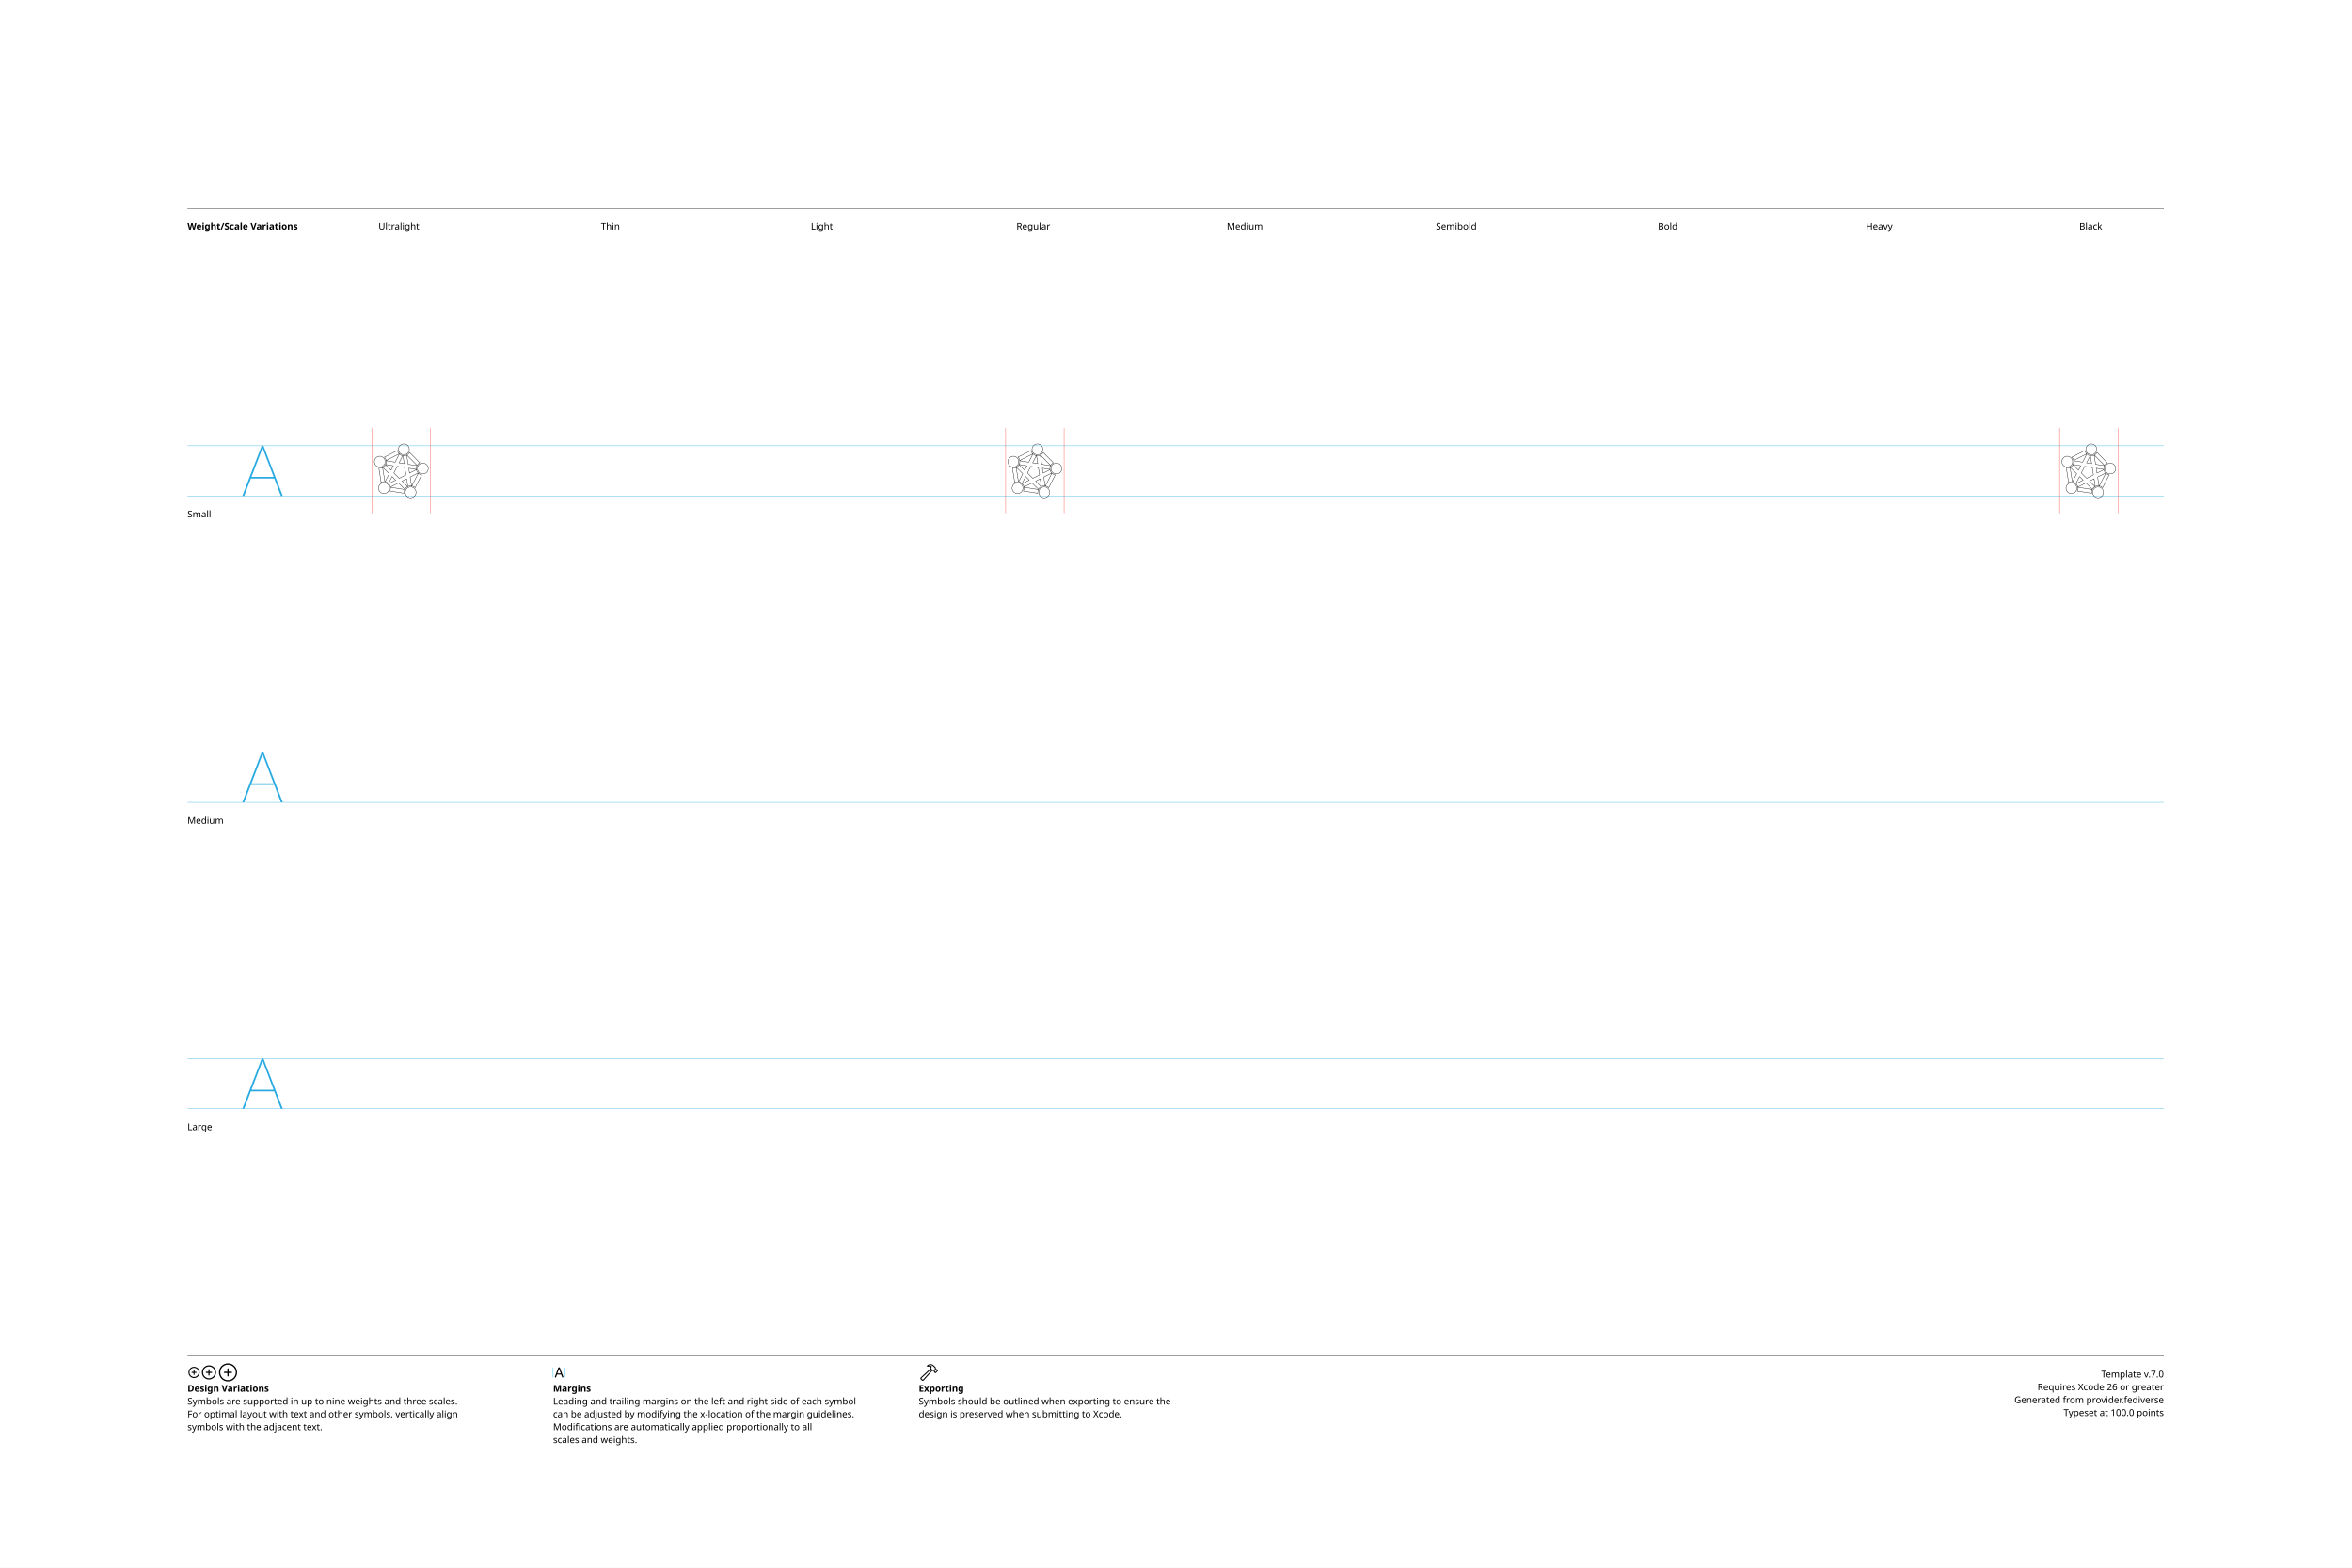
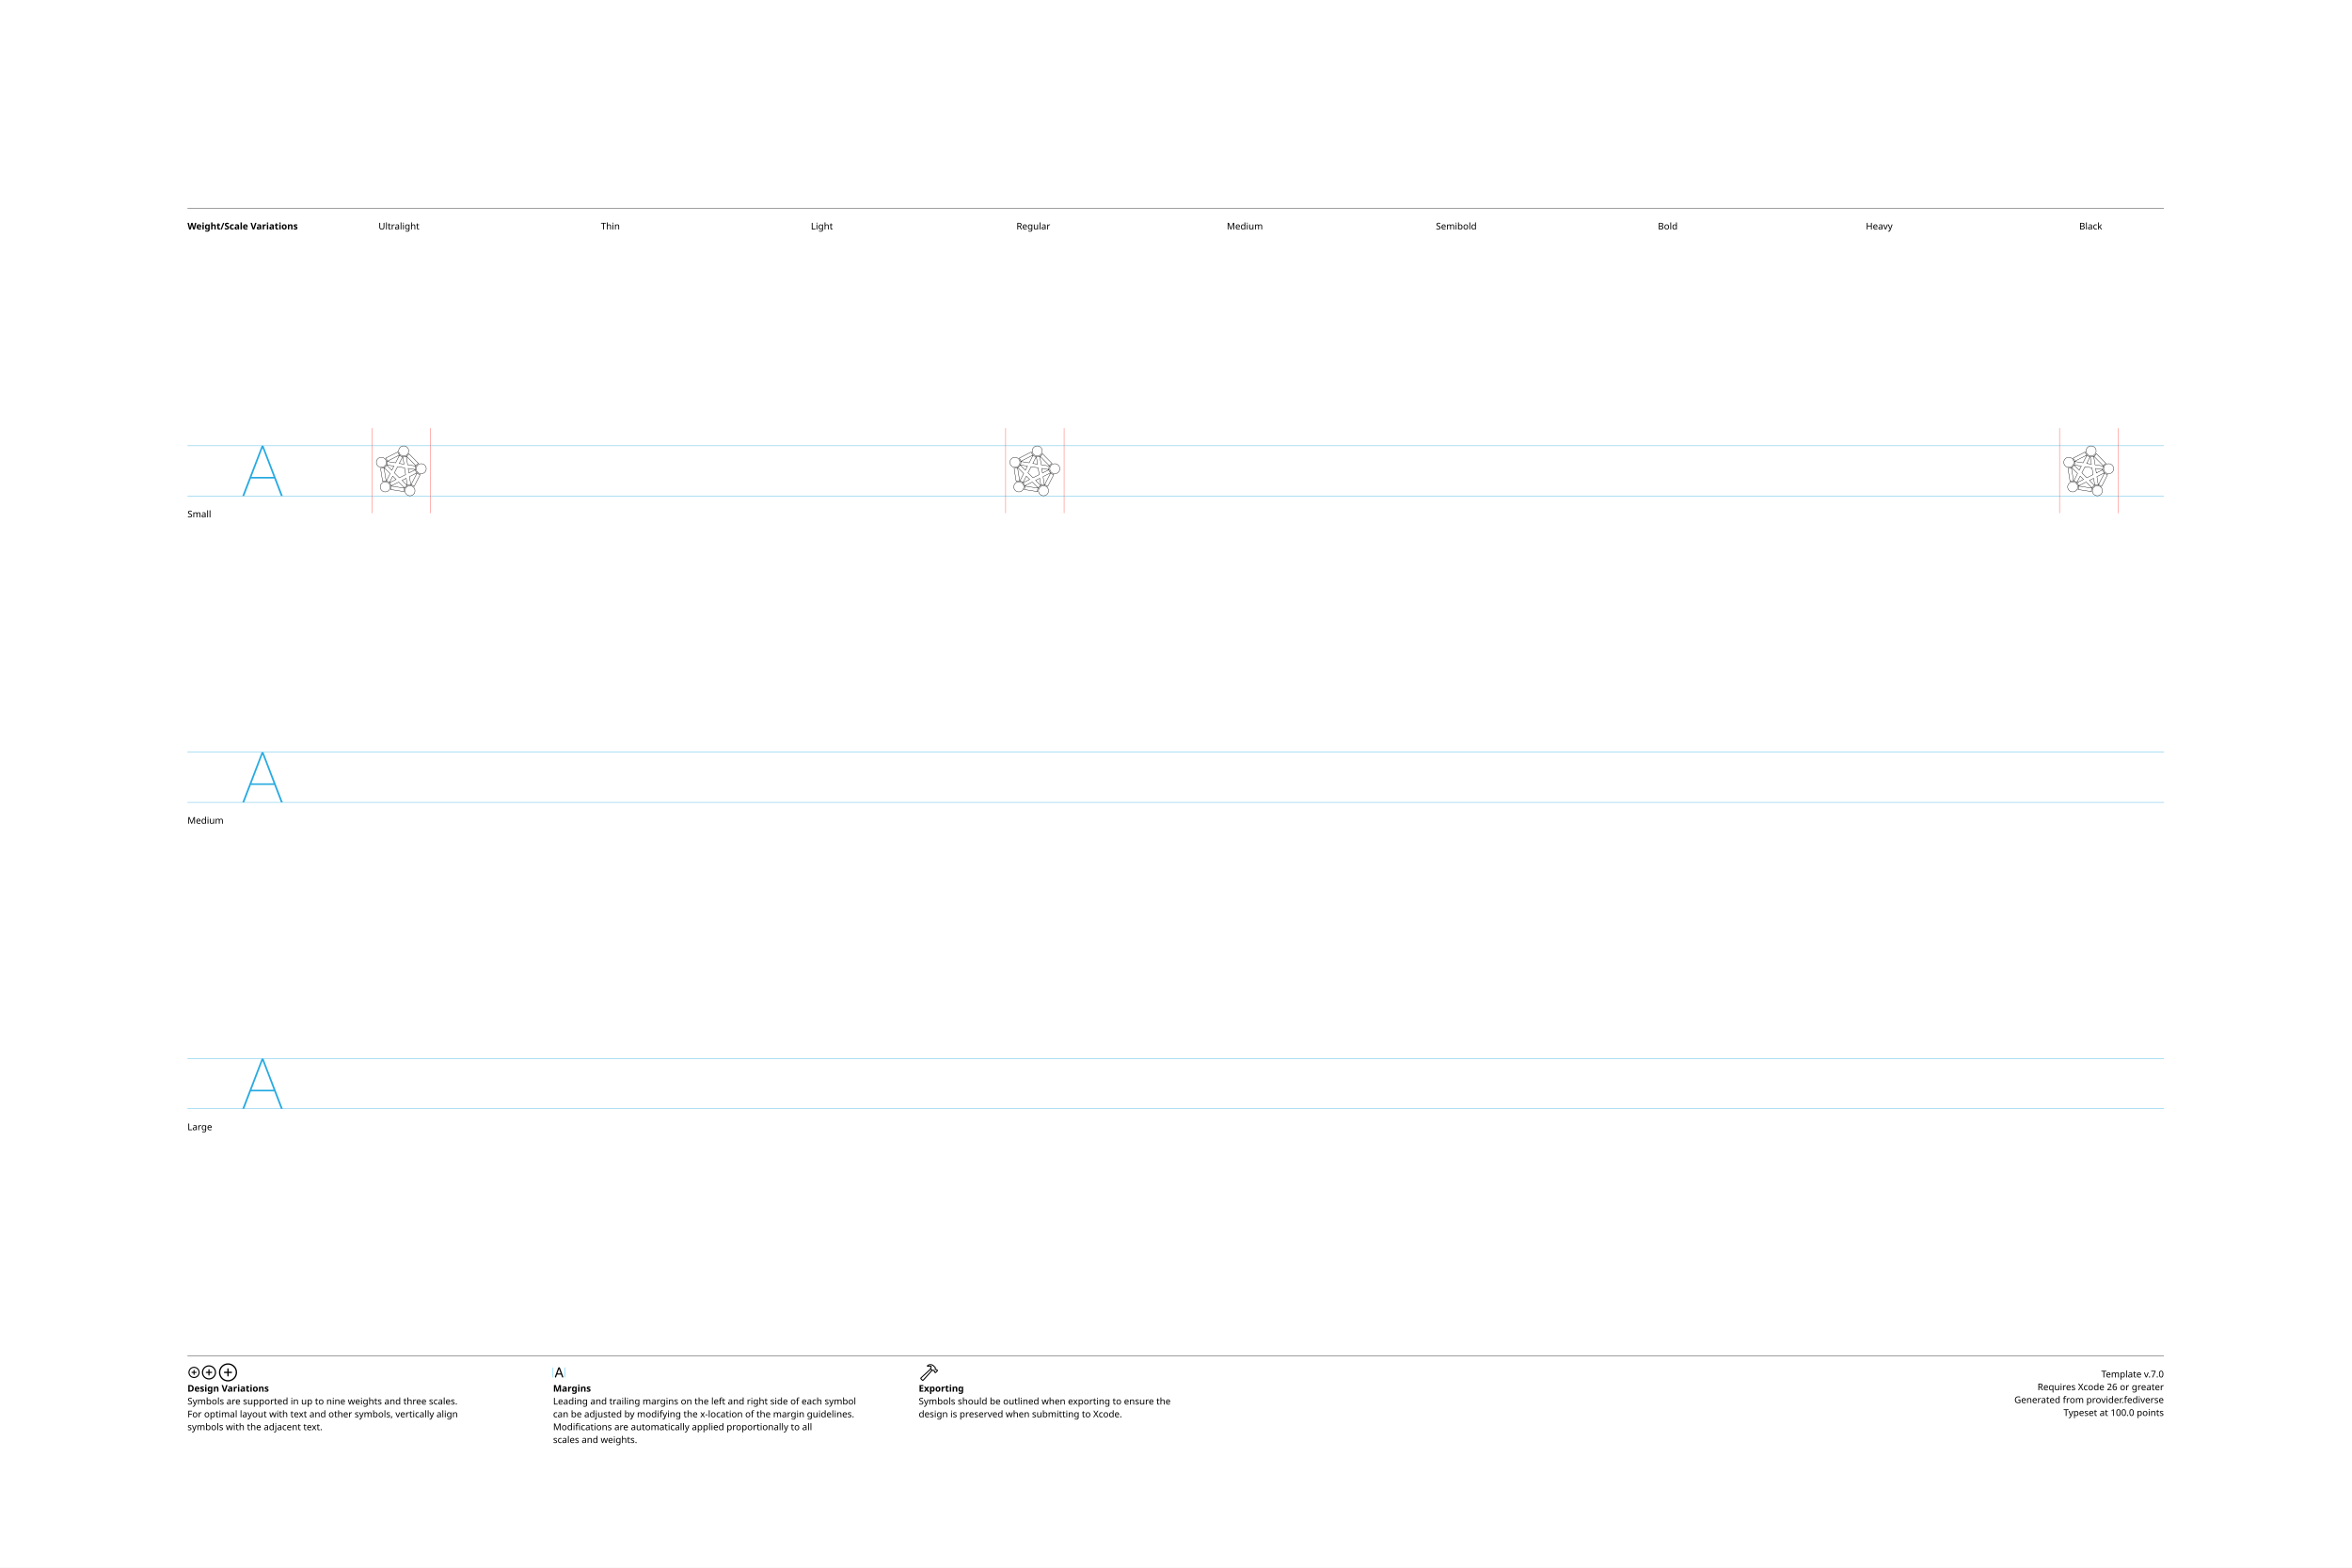
<svg xmlns="http://www.w3.org/2000/svg" version="1.1" viewBox="0 0 3300 2200">
  <style>.defaults {-sfsymbols-variable-value-mode:color;-sfsymbols-draw-reverses-motion-groups:false}

.monochrome-0 {-sfsymbols-motion-group:0}

.multicolor-0:tintColor {-sfsymbols-motion-group:0}

.hierarchical-0:primary {-sfsymbols-motion-group:0}

.SFSymbolsPreviewWireframe {fill:none;opacity:1.0;stroke:black;stroke-width:0.5}
</style>
  <g id="Notes">
    <rect height="2200" id="artboard" style="fill:white;opacity:1" width="3300" x="0" y="0" />
    <line style="fill:none;stroke:black;opacity:1;stroke-width:0.5;" x1="263" x2="3036" y1="292" y2="292" />
    <text style="stroke:none;fill:black;font-family:sans-serif;font-size:13;font-weight:bold;" transform="matrix(1 0 0 1 263 322)">Weight/Scale Variations</text>
    <text style="stroke:none;fill:black;font-family:sans-serif;font-size:13;text-anchor:middle;" transform="matrix(1 0 0 1 559.711 322)">Ultralight</text>
    <text style="stroke:none;fill:black;font-family:sans-serif;font-size:13;text-anchor:middle;" transform="matrix(1 0 0 1 856.422 322)">Thin</text>
    <text style="stroke:none;fill:black;font-family:sans-serif;font-size:13;text-anchor:middle;" transform="matrix(1 0 0 1 1153.13 322)">Light</text>
    <text style="stroke:none;fill:black;font-family:sans-serif;font-size:13;text-anchor:middle;" transform="matrix(1 0 0 1 1449.84 322)">Regular</text>
    <text style="stroke:none;fill:black;font-family:sans-serif;font-size:13;text-anchor:middle;" transform="matrix(1 0 0 1 1746.56 322)">Medium</text>
    <text style="stroke:none;fill:black;font-family:sans-serif;font-size:13;text-anchor:middle;" transform="matrix(1 0 0 1 2043.27 322)">Semibold</text>
    <text style="stroke:none;fill:black;font-family:sans-serif;font-size:13;text-anchor:middle;" transform="matrix(1 0 0 1 2339.98 322)">Bold</text>
    <text style="stroke:none;fill:black;font-family:sans-serif;font-size:13;text-anchor:middle;" transform="matrix(1 0 0 1 2636.69 322)">Heavy</text>
    <text style="stroke:none;fill:black;font-family:sans-serif;font-size:13;text-anchor:middle;" transform="matrix(1 0 0 1 2933.4 322)">Black</text>
    <line style="fill:none;stroke:black;opacity:1;stroke-width:0.5;" x1="263" x2="3036" y1="1903" y2="1903" />
    <g transform="matrix(0.2 0 0 0.2 263 1933)">
      <path d="m46.24 4.15c21.777 0 39.453-17.627 39.453-39.404s-17.676-39.404-39.453-39.404c-21.729 0-39.404 17.627-39.404 39.404s17.676 39.404 39.404 39.404Zm0-7.422c-17.676 0-31.934-14.307-31.934-31.982s14.258-31.982 31.934-31.982 31.982 14.307 31.982 31.982-14.307 31.982-31.982 31.982Zm3.613-17.773v-28.467c0-2.246-1.465-3.76-3.711-3.76-2.148 0-3.613 1.514-3.613 3.76v28.467c0 2.197 1.465 3.711 3.613 3.711 2.246 0 3.711-1.514 3.711-3.711Zm-17.822-10.596h28.418c2.197 0 3.711-1.465 3.711-3.613 0-2.197-1.514-3.711-3.711-3.711h-28.418c-2.246 0-3.76 1.514-3.76 3.711 0 2.148 1.514 3.613 3.76 3.613Z" />
    </g>
    <g transform="matrix(0.2 0 0 0.2 281.506 1933)">
      <path d="m58.545 14.551c27.49 0 49.805-22.314 49.805-49.805s-22.314-49.805-49.805-49.805-49.805 22.314-49.805 49.805 22.314 49.805 49.805 49.805Zm0-8.301c-22.949 0-41.504-18.555-41.504-41.504s18.555-41.504 41.504-41.504 41.504 18.555 41.504 41.504-18.555 41.504-41.504 41.504Zm4.053-23.096v-36.914c0-2.49-1.709-4.199-4.15-4.199-2.393 0-4.053 1.709-4.053 4.199v36.914c0 2.441 1.66 4.15 4.053 4.15 2.441 0 4.15-1.66 4.15-4.15Zm-22.559-14.404h36.963c2.441 0 4.15-1.611 4.15-4.004 0-2.441-1.709-4.15-4.15-4.15h-36.963c-2.49 0-4.15 1.709-4.15 4.15 0 2.393 1.66 4.004 4.15 4.004Z" />
    </g>
    <g transform="matrix(0.2 0 0 0.2 304.924 1933)">
      <path d="m74.853 28.32c35.107 0 63.623-28.467 63.623-63.574s-28.516-63.623-63.623-63.623-63.574 28.516-63.574 63.623 28.467 63.574 63.574 63.574Zm0-9.082c-30.127 0-54.492-24.365-54.492-54.492s24.365-54.492 54.492-54.492 54.492 24.365 54.492 54.492-24.365 54.492-54.492 54.492Zm4.443-30.322v-48.486c0-2.734-1.855-4.639-4.541-4.639-2.588 0-4.443 1.904-4.443 4.639v48.486c0 2.686 1.855 4.59 4.443 4.59 2.686 0 4.541-1.855 4.541-4.59Zm-28.711-19.775h48.486c2.686 0 4.59-1.807 4.59-4.395 0-2.734-1.855-4.59-4.59-4.59h-48.486c-2.734 0-4.59 1.855-4.59 4.59 0 2.588 1.855 4.395 4.59 4.395Z" />
    </g>
    <text style="stroke:none;fill:black;font-family:sans-serif;font-size:13;font-weight:bold;" transform="matrix(1 0 0 1 263 1953)">Design Variations</text>
    <text style="stroke:none;fill:black;font-family:sans-serif;font-size:13;" transform="matrix(1 0 0 1 263 1971)">Symbols are supported in up to nine weights and three scales.</text>
    <text style="stroke:none;fill:black;font-family:sans-serif;font-size:13;" transform="matrix(1 0 0 1 263 1989)">For optimal layout with text and other symbols, vertically align</text>
    <text style="stroke:none;fill:black;font-family:sans-serif;font-size:13;" transform="matrix(1 0 0 1 263 2007)">symbols with the adjacent text.</text>
    <line style="fill:none;stroke:#00AEEF;stroke-width:0.5;opacity:1.0;" x1="776" x2="776" y1="1919" y2="1933" />
    <g transform="matrix(0.2 0 0 0.2 776 1933)">
      <path d="m16.553 0.781c2.588 0 3.857-0.977 4.785-3.711l20.557-57.52h0.244l20.605 57.52c0.928 2.734 2.197 3.711 4.736 3.711 2.588 0 4.248-1.562 4.248-4.004 0-0.83-0.146-1.611-0.537-2.637l-22.9-60.986c-1.123-2.979-3.125-4.492-6.25-4.492-3.027 0-5.078 1.465-6.152 4.443l-22.9 61.084c-0.391 1.025-0.537 1.807-0.537 2.637 0 2.441 1.562 3.955 4.102 3.955Zm10.205-20.947h30.664c2.002 0 3.662-1.66 3.662-3.662 0-2.051-1.66-3.662-3.662-3.662h-30.664c-2.002 0-3.662 1.611-3.662 3.662 0 2.002 1.66 3.662 3.662 3.662Z" />
    </g>
    <line style="fill:none;stroke:#00AEEF;stroke-width:0.5;opacity:1.0;" x1="792.836" x2="792.836" y1="1919" y2="1933" />
    <text style="stroke:none;fill:black;font-family:sans-serif;font-size:13;font-weight:bold;" transform="matrix(1 0 0 1 776 1953)">Margins</text>
    <text style="stroke:none;fill:black;font-family:sans-serif;font-size:13;" transform="matrix(1 0 0 1 776 1971)">Leading and trailing margins on the left and right side of each symbol</text>
    <text style="stroke:none;fill:black;font-family:sans-serif;font-size:13;" transform="matrix(1 0 0 1 776 1989)">can be adjusted by modifying the x-location of the margin guidelines.</text>
    <text style="stroke:none;fill:black;font-family:sans-serif;font-size:13;" transform="matrix(1 0 0 1 776 2007)">Modifications are automatically applied proportionally to all</text>
    <text style="stroke:none;fill:black;font-family:sans-serif;font-size:13;" transform="matrix(1 0 0 1 776 2025)">scales and weights.</text>
    <g transform="matrix(0.2 0 0 0.2 1289 1933)">
      <path d="m14.209 13.135 7.861 7.861c4.297 4.395 9.326 4.102 13.867-1.025l60.693-68.213-4.883-4.883-60.254 67.676c-1.807 1.953-3.467 2.441-5.811 0.098l-5.176-5.127c-2.295-2.295-1.807-3.955 0.195-5.811l67.481-62.158-4.883-4.834-68.066 62.598c-4.98 4.59-5.322 9.473-1.025 13.818Zm44.873-97.461c-2.051 2.002-2.246 4.883-1.074 6.787 1.123 1.807 3.467 3.027 6.592 2.246 5.859-1.66 12.598-2.393 18.896 0.928l-2.686 7.129c-1.611 4.004-0.732 6.885 1.709 9.424l10.254 10.303c2.344 2.393 4.541 2.441 7.08 1.953l4.443-0.732 2.588 2.539-0.195 2.246c-0.098 2.295 0.537 4.297 2.783 6.494l3.369 3.32c2.295 2.295 5.518 2.49 7.812 0.195l12.988-13.037c2.295-2.344 2.148-5.371-0.195-7.666l-3.418-3.418c-2.197-2.197-4.053-3.027-6.348-2.881l-2.344 0.244-2.441-2.441 1.025-4.688c0.635-2.734-0.244-4.98-2.881-7.617l-11.279-11.182c-12.94-12.842-35.596-11.035-46.68-0.146Zm7.08 2.051c8.789-6.396 25.977-5.664 33.691 1.953l12.305 12.207c1.025 1.025 1.221 1.807 0.928 3.32l-1.465 6.641 6.738 6.689 4.395-0.244c1.123-0.049 1.514 0.049 2.344 0.879l2.539 2.49-10.84 10.84-2.49-2.49c-0.83-0.879-0.977-1.221-0.928-2.393l0.293-4.346-6.689-6.738-6.836 1.172c-1.416 0.293-2.051 0.195-3.174-0.879l-8.936-8.887c-1.074-1.025-1.172-1.709-0.488-3.369l4.59-11.475c-6.104-6.348-17.041-7.52-25.586-4.59-0.684 0.244-0.928-0.391-0.391-0.781Z" />
    </g>
    <text style="stroke:none;fill:black;font-family:sans-serif;font-size:13;font-weight:bold;" transform="matrix(1 0 0 1 1289 1953)">Exporting</text>
    <text style="stroke:none;fill:black;font-family:sans-serif;font-size:13;" transform="matrix(1 0 0 1 1289 1971)">Symbols should be outlined when exporting to ensure the</text>
    <text style="stroke:none;fill:black;font-family:sans-serif;font-size:13;" transform="matrix(1 0 0 1 1289 1989)">design is preserved when submitting to Xcode.</text>
    <text id="template-version" style="stroke:none;fill:black;font-family:sans-serif;font-size:13;text-anchor:end;" transform="matrix(1 0 0 1 3036 1933)">Template v.7.0</text>
    <text style="stroke:none;fill:black;font-family:sans-serif;font-size:13;text-anchor:end;" transform="matrix(1 0 0 1 3036 1951)">Requires Xcode 26 or greater</text>
    <text id="descriptive-name" style="stroke:none;fill:black;font-family:sans-serif;font-size:13;text-anchor:end;" transform="matrix(1 0 0 1 3036 1969)">Generated from provider.fediverse</text>
    <text style="stroke:none;fill:black;font-family:sans-serif;font-size:13;text-anchor:end;" transform="matrix(1 0 0 1 3036 1987)">Typeset at 100.0 points</text>
    <text style="stroke:none;fill:black;font-family:sans-serif;font-size:13;" transform="matrix(1 0 0 1 263 726)">Small</text>
    <text style="stroke:none;fill:black;font-family:sans-serif;font-size:13;" transform="matrix(1 0 0 1 263 1156)">Medium</text>
    <text style="stroke:none;fill:black;font-family:sans-serif;font-size:13;" transform="matrix(1 0 0 1 263 1586)">Large</text>
  </g>
  <g id="Guides">
    <g id="H-reference" style="fill:#27AAE1;stroke:none;" transform="matrix(1 0 0 1 339 696)">
      <path d="M0.994 0L3.638 0L29.328-67.132L30.03-67.132L30.03-70.459L28.123-70.459ZM11.688-24.48L46.981-24.48L46.231-26.729L12.438-26.729ZM55.12 0L57.764 0L30.638-70.459L29.433-70.459L29.433-67.132Z" />
    </g>
    <line id="Baseline-S" style="fill:none;stroke:#27AAE1;opacity:1;stroke-width:0.5;" x1="263" x2="3036" y1="696" y2="696" />
    <line id="Capline-S" style="fill:none;stroke:#27AAE1;opacity:1;stroke-width:0.5;" x1="263" x2="3036" y1="625.541" y2="625.541" />
    <g id="H-reference" style="fill:#27AAE1;stroke:none;" transform="matrix(1 0 0 1 339 1126)">
      <path d="M0.994 0L3.638 0L29.328-67.132L30.03-67.132L30.03-70.459L28.123-70.459ZM11.688-24.48L46.981-24.48L46.231-26.729L12.438-26.729ZM55.12 0L57.764 0L30.638-70.459L29.433-70.459L29.433-67.132Z" />
    </g>
    <line id="Baseline-M" style="fill:none;stroke:#27AAE1;opacity:1;stroke-width:0.5;" x1="263" x2="3036" y1="1126" y2="1126" />
    <line id="Capline-M" style="fill:none;stroke:#27AAE1;opacity:1;stroke-width:0.5;" x1="263" x2="3036" y1="1055.54" y2="1055.54" />
    <g id="H-reference" style="fill:#27AAE1;stroke:none;" transform="matrix(1 0 0 1 339 1556)">
      <path d="M0.994 0L3.638 0L29.328-67.132L30.03-67.132L30.03-70.459L28.123-70.459ZM11.688-24.48L46.981-24.48L46.231-26.729L12.438-26.729ZM55.12 0L57.764 0L30.638-70.459L29.433-70.459L29.433-67.132Z" />
    </g>
    <line id="Baseline-L" style="fill:none;stroke:#27AAE1;opacity:1;stroke-width:0.5;" x1="263" x2="3036" y1="1556" y2="1556" />
    <line id="Capline-L" style="fill:none;stroke:#27AAE1;opacity:1;stroke-width:0.5;" x1="263" x2="3036" y1="1485.54" y2="1485.54" />
    <line id="left-margin-Ultralight-S" style="fill:none;stroke:#FF3B30;stroke-width:0.5;opacity:1.0;" x1="522.047" x2="522.047" y1="600.785" y2="720.121" />
    <line id="right-margin-Ultralight-S" style="fill:none;stroke:#FF3B30;stroke-width:0.5;opacity:1.0;" x1="604.047" x2="604.047" y1="600.785" y2="720.121" />
    <line id="left-margin-Regular-S" style="fill:none;stroke:#FF3B30;stroke-width:0.5;opacity:1.0;" x1="1410.980" x2="1410.980" y1="600.785" y2="720.121" />
    <line id="right-margin-Regular-S" style="fill:none;stroke:#FF3B30;stroke-width:0.5;opacity:1.0;" x1="1492.980" x2="1492.980" y1="600.785" y2="720.121" />
    <line id="left-margin-Black-S" style="fill:none;stroke:#FF3B30;stroke-width:0.5;opacity:1.0;" x1="2889.630" x2="2889.630" y1="600.785" y2="720.121" />
    <line id="right-margin-Black-S" style="fill:none;stroke:#FF3B30;stroke-width:0.5;opacity:1.0;" x1="2971.630" x2="2971.630" y1="600.785" y2="720.121" />
  </g>
  <g id="Symbols">
    <g id="Ultralight-S" transform="matrix(1 0 0 1 522.047 696)">
-       <path class="monochrome-0 multicolor-0:tintColor hierarchical-0:primary SFSymbolsPreviewWireframe" d="M 61.705 -5.027 C 61.705 -0.831 58.303 2.571 54.107 2.571 C 49.91 2.571 46.508 -0.831 46.508 -5.027 C 46.508 -9.224 49.91 -12.626 54.107 -12.626 C 58.303 -12.626 61.705 -9.224 61.705 -5.027 Z M 24.284 -10.916 C 24.284 -6.72 20.883 -3.318 16.686 -3.318 C 12.49 -3.318 9.088 -6.72 9.088 -10.916 C 9.088 -15.112 12.49 -18.514 16.686 -18.514 C 20.883 -18.514 24.284 -15.112 24.284 -10.916 Z M 45.914 -9.009 C 45.318 -7.81 44.989 -6.457 44.989 -5.027 C 44.989 -4.594 45.019 -4.168 45.088 -3.755 L 24.879 -6.935 C 25.475 -8.134 25.804 -9.486 25.804 -10.916 C 25.804 -11.349 25.774 -11.775 25.705 -12.189 Z M 43.004 -56.464 L 37.897 -46.493 L 45.076 -45.342 L 43.335 -56.413 C 43.749 -56.344 44.176 -56.314 44.609 -56.314 C 46.038 -56.314 47.391 -56.643 48.589 -57.238 L 50.599 -44.456 L 63.021 -42.464 C 62.418 -41.259 62.084 -39.898 62.084 -38.459 C 62.084 -38.035 62.113 -37.618 62.179 -37.212 L 51.468 -38.93 L 52.555 -32.017 L 62.227 -36.904 C 62.532 -35.074 63.39 -33.433 64.624 -32.156 L 53.423 -26.497 L 55.38 -14.046 C 54.967 -14.115 54.54 -14.145 54.107 -14.145 C 52.677 -14.145 51.325 -13.816 50.126 -13.221 L 48.435 -23.977 L 42.072 -20.762 L 49.803 -13.065 C 48.207 -12.211 46.897 -10.895 46.051 -9.295 L 37.071 -18.235 L 25.662 -12.471 C 25.357 -14.301 24.499 -15.941 23.265 -17.219 L 33.101 -22.188 L 28.032 -27.235 L 23.026 -17.46 C 21.755 -18.701 20.118 -19.568 18.292 -19.884 L 24.075 -31.175 L 15.102 -40.108 C 16.697 -40.962 18.008 -42.278 18.853 -43.879 L 26.621 -36.145 L 29.825 -42.401 L 18.979 -44.141 C 19.582 -45.346 19.916 -46.707 19.916 -48.146 C 19.916 -48.57 19.887 -48.987 19.821 -49.392 L 32.375 -47.379 L 38.269 -58.887 C 39.541 -57.647 41.177 -56.78 43.004 -56.464 Z M 69.603 -29.49 L 60.442 -11.576 C 59.169 -12.816 57.533 -13.681 55.706 -13.996 L 64.866 -31.91 C 66.139 -30.67 67.776 -29.805 69.603 -29.49 Z M 17.952 -19.936 C 17.541 -20.004 17.117 -20.034 16.686 -20.034 C 15.254 -20.034 13.899 -19.703 12.699 -19.106 L 9.532 -39.127 C 9.944 -39.058 10.367 -39.029 10.798 -39.029 C 12.23 -39.029 13.585 -39.359 14.786 -39.956 Z M 30.578 -32.205 L 38.102 -24.715 L 47.567 -29.497 L 45.945 -39.816 L 35.347 -41.516 Z M 78.8 -38.459 C 78.8 -34.263 75.398 -30.861 71.202 -30.861 C 67.006 -30.861 63.604 -34.263 63.604 -38.459 C 63.604 -42.655 67.006 -46.057 71.202 -46.057 C 75.398 -46.057 78.8 -42.655 78.8 -38.459 Z M 18.396 -48.146 C 18.396 -43.95 14.994 -40.548 10.798 -40.548 C 6.602 -40.548 3.2 -43.95 3.2 -48.146 C 3.2 -52.342 6.602 -55.744 10.798 -55.744 C 14.994 -55.744 18.396 -52.342 18.396 -48.146 Z M 66.975 -46.533 C 65.369 -45.697 64.047 -44.393 63.184 -42.803 L 48.836 -57.357 C 50.442 -58.193 51.764 -59.497 52.627 -61.087 Z M 38.06 -59.097 L 19.767 -49.745 C 19.452 -51.571 18.587 -53.208 17.347 -54.481 L 35.64 -63.833 C 35.955 -62.006 36.82 -60.369 38.06 -59.097 Z M 52.207 -65.431 C 52.207 -61.235 48.805 -57.834 44.609 -57.834 C 40.413 -57.834 37.011 -61.235 37.011 -65.431 C 37.011 -69.628 40.413 -73.029 44.609 -73.029 C 48.805 -73.029 52.207 -69.628 52.207 -65.431 Z" />
+       <path class="monochrome-0 multicolor-0:tintColor hierarchical-0:primary SFSymbolsPreviewWireframe" d="M60.171 -7.265C60.171 -3.379 57.021 -0.23 53.136 -0.23C49.25 -0.23 46.1 -3.379 46.1 -7.265C46.1 -11.15 49.25 -14.3 53.136 -14.3C57.021 -14.3 60.171 -11.15 60.171 -7.265ZM25.523 -12.717C25.523 -8.832 22.373 -5.682 18.487 -5.682C14.602 -5.682 11.452 -8.832 11.452 -12.717C11.452 -16.602 14.602 -19.752 18.487 -19.752C22.373 -19.752 25.523 -16.602 25.523 -12.717ZM45.55 -10.951C44.998 -9.841 44.694 -8.588 44.694 -7.265C44.694 -6.864 44.721 -6.469 44.785 -6.086L26.074 -9.031C26.625 -10.141 26.93 -11.393 26.93 -12.717C26.93 -13.118 26.902 -13.512 26.838 -13.896L45.55 -10.951ZM42.855 -54.891L38.127 -45.659L44.774 -44.593L43.162 -54.844C43.545 -54.78 43.94 -54.752 44.342 -54.752C45.665 -54.752 46.917 -55.057 48.027 -55.608L49.888 -43.773L61.39 -41.928C60.831 -40.812 60.523 -39.552 60.523 -38.219C60.523 -37.827 60.549 -37.441 60.611 -37.066L50.693 -38.656L51.699 -32.255L60.654 -36.779C60.937 -35.085 61.731 -33.566 62.874 -32.383L52.503 -27.144L54.315 -15.615C53.932 -15.679 53.537 -15.707 53.136 -15.707C51.812 -15.707 50.56 -15.402 49.45 -14.851L47.884 -24.81L41.992 -21.834L49.151 -14.707C47.673 -13.916 46.46 -12.698 45.677 -11.216L37.362 -19.494L26.798 -14.157C26.516 -15.851 25.721 -17.37 24.578 -18.553L33.686 -23.154L28.993 -27.827L24.358 -18.777C23.18 -19.925 21.665 -20.728 19.974 -21.02L25.329 -31.475L17.02 -39.747C18.498 -40.538 19.711 -41.756 20.494 -43.238L27.686 -36.077L30.653 -41.87L20.61 -43.481C21.169 -44.597 21.477 -45.857 21.477 -47.189C21.477 -47.582 21.451 -47.968 21.389 -48.343L33.014 -46.479L38.471 -57.135C39.649 -55.986 41.164 -55.183 42.855 -54.891ZM67.484 -29.915L59.002 -13.328C57.824 -14.476 56.308 -15.278 54.617 -15.569L63.099 -32.156C64.277 -31.008 65.792 -30.207 67.484 -29.915ZM19.66 -21.068C19.279 -21.132 18.886 -21.159 18.487 -21.159C17.161 -21.159 15.907 -20.853 14.795 -20.3L11.863 -38.838C12.244 -38.775 12.636 -38.747 13.035 -38.747C14.361 -38.747 15.616 -39.053 16.727 -39.606L19.66 -21.068ZM31.35 -32.429L38.316 -25.494L47.081 -29.922L45.578 -39.476L35.766 -41.05L31.35 -32.429ZM76 -38.219C76 -34.334 72.85 -31.184 68.965 -31.184C65.08 -31.184 61.93 -34.334 61.93 -38.219C61.93 -42.105 65.08 -45.255 68.965 -45.255C72.85 -45.255 76 -42.105 76 -38.219ZM20.07 -47.189C20.07 -43.304 16.92 -40.154 13.035 -40.154C9.15 -40.154 6 -43.304 6 -47.189C6 -51.075 9.15 -54.225 13.035 -54.225C16.92 -54.225 20.07 -51.075 20.07 -47.189ZM65.051 -45.696C63.564 -44.922 62.34 -43.714 61.541 -42.242L48.255 -55.718C49.742 -56.492 50.966 -57.7 51.766 -59.172L65.051 -45.696ZM38.278 -57.329L21.34 -48.669C21.048 -50.361 20.247 -51.877 19.099 -53.055L36.037 -61.714C36.329 -60.023 37.13 -58.507 38.278 -57.329ZM51.377 -63.194C51.377 -59.309 48.227 -56.159 44.342 -56.159C40.456 -56.159 37.306 -59.309 37.306 -63.194C37.306 -67.08 40.456 -70.23 44.342 -70.23C48.227 -70.23 51.377 -67.08 51.377 -63.194Z" />
    </g>
    <g id="Regular-S" transform="matrix(1 0 0 1 1410.98 696)">
-       <path class="monochrome-0 multicolor-0:tintColor hierarchical-0:primary SFSymbolsPreviewWireframe" d="M 61.705 -5.027 C 61.705 -0.831 58.303 2.571 54.107 2.571 C 49.91 2.571 46.508 -0.831 46.508 -5.027 C 46.508 -9.224 49.91 -12.626 54.107 -12.626 C 58.303 -12.626 61.705 -9.224 61.705 -5.027 Z M 24.284 -10.916 C 24.284 -6.72 20.883 -3.318 16.686 -3.318 C 12.49 -3.318 9.088 -6.72 9.088 -10.916 C 9.088 -15.112 12.49 -18.514 16.686 -18.514 C 20.883 -18.514 24.284 -15.112 24.284 -10.916 Z M 45.914 -9.009 C 45.318 -7.81 44.989 -6.457 44.989 -5.027 C 44.989 -4.594 45.019 -4.168 45.088 -3.755 L 24.879 -6.935 C 25.475 -8.134 25.804 -9.486 25.804 -10.916 C 25.804 -11.349 25.774 -11.775 25.705 -12.189 Z M 43.004 -56.464 L 37.897 -46.493 L 45.076 -45.342 L 43.335 -56.413 C 43.749 -56.344 44.176 -56.314 44.609 -56.314 C 46.038 -56.314 47.391 -56.643 48.589 -57.238 L 50.599 -44.456 L 63.021 -42.464 C 62.418 -41.259 62.084 -39.898 62.084 -38.459 C 62.084 -38.035 62.113 -37.618 62.179 -37.212 L 51.468 -38.93 L 52.555 -32.017 L 62.227 -36.904 C 62.532 -35.074 63.39 -33.433 64.624 -32.156 L 53.423 -26.497 L 55.38 -14.046 C 54.967 -14.115 54.54 -14.145 54.107 -14.145 C 52.677 -14.145 51.325 -13.816 50.126 -13.221 L 48.435 -23.977 L 42.072 -20.762 L 49.803 -13.065 C 48.207 -12.211 46.897 -10.895 46.051 -9.295 L 37.071 -18.235 L 25.662 -12.471 C 25.357 -14.301 24.499 -15.941 23.265 -17.219 L 33.101 -22.188 L 28.032 -27.235 L 23.026 -17.46 C 21.755 -18.701 20.118 -19.568 18.292 -19.884 L 24.075 -31.175 L 15.102 -40.108 C 16.697 -40.962 18.008 -42.278 18.853 -43.879 L 26.621 -36.145 L 29.825 -42.401 L 18.979 -44.141 C 19.582 -45.346 19.916 -46.707 19.916 -48.146 C 19.916 -48.57 19.887 -48.987 19.821 -49.392 L 32.375 -47.379 L 38.269 -58.887 C 39.541 -57.647 41.177 -56.78 43.004 -56.464 Z M 69.603 -29.49 L 60.442 -11.576 C 59.169 -12.816 57.533 -13.681 55.706 -13.996 L 64.866 -31.91 C 66.139 -30.67 67.776 -29.805 69.603 -29.49 Z M 17.952 -19.936 C 17.541 -20.004 17.117 -20.034 16.686 -20.034 C 15.254 -20.034 13.899 -19.703 12.699 -19.106 L 9.532 -39.127 C 9.944 -39.058 10.367 -39.029 10.798 -39.029 C 12.23 -39.029 13.585 -39.359 14.786 -39.956 Z M 30.578 -32.205 L 38.102 -24.715 L 47.567 -29.497 L 45.945 -39.816 L 35.347 -41.516 Z M 78.8 -38.459 C 78.8 -34.263 75.398 -30.861 71.202 -30.861 C 67.006 -30.861 63.604 -34.263 63.604 -38.459 C 63.604 -42.655 67.006 -46.057 71.202 -46.057 C 75.398 -46.057 78.8 -42.655 78.8 -38.459 Z M 18.396 -48.146 C 18.396 -43.95 14.994 -40.548 10.798 -40.548 C 6.602 -40.548 3.2 -43.95 3.2 -48.146 C 3.2 -52.342 6.602 -55.744 10.798 -55.744 C 14.994 -55.744 18.396 -52.342 18.396 -48.146 Z M 66.975 -46.533 C 65.369 -45.697 64.047 -44.393 63.184 -42.803 L 48.836 -57.357 C 50.442 -58.193 51.764 -59.497 52.627 -61.087 Z M 38.06 -59.097 L 19.767 -49.745 C 19.452 -51.571 18.587 -53.208 17.347 -54.481 L 35.64 -63.833 C 35.955 -62.006 36.82 -60.369 38.06 -59.097 Z M 52.207 -65.431 C 52.207 -61.235 48.805 -57.834 44.609 -57.834 C 40.413 -57.834 37.011 -61.235 37.011 -65.431 C 37.011 -69.628 40.413 -73.029 44.609 -73.029 C 48.805 -73.029 52.207 -69.628 52.207 -65.431 Z" />
+       <path class="monochrome-0 multicolor-0:tintColor hierarchical-0:primary SFSymbolsPreviewWireframe" d="M60.171 -7.265C60.171 -3.379 57.021 -0.23 53.136 -0.23C49.25 -0.23 46.1 -3.379 46.1 -7.265C46.1 -11.15 49.25 -14.3 53.136 -14.3C57.021 -14.3 60.171 -11.15 60.171 -7.265ZM25.523 -12.717C25.523 -8.832 22.373 -5.682 18.487 -5.682C14.602 -5.682 11.452 -8.832 11.452 -12.717C11.452 -16.602 14.602 -19.752 18.487 -19.752C22.373 -19.752 25.523 -16.602 25.523 -12.717ZM45.55 -10.951C44.998 -9.841 44.694 -8.588 44.694 -7.265C44.694 -6.864 44.721 -6.469 44.785 -6.086L26.074 -9.031C26.625 -10.141 26.93 -11.393 26.93 -12.717C26.93 -13.118 26.902 -13.512 26.838 -13.896L45.55 -10.951ZM42.855 -54.891L38.127 -45.659L44.774 -44.593L43.162 -54.844C43.545 -54.78 43.94 -54.752 44.342 -54.752C45.665 -54.752 46.917 -55.057 48.027 -55.608L49.888 -43.773L61.39 -41.928C60.831 -40.812 60.523 -39.552 60.523 -38.219C60.523 -37.827 60.549 -37.441 60.611 -37.066L50.693 -38.656L51.699 -32.255L60.654 -36.779C60.937 -35.085 61.731 -33.566 62.874 -32.383L52.503 -27.144L54.315 -15.615C53.932 -15.679 53.537 -15.707 53.136 -15.707C51.812 -15.707 50.56 -15.402 49.45 -14.851L47.884 -24.81L41.992 -21.834L49.151 -14.707C47.673 -13.916 46.46 -12.698 45.677 -11.216L37.362 -19.494L26.798 -14.157C26.516 -15.851 25.721 -17.37 24.578 -18.553L33.686 -23.154L28.993 -27.827L24.358 -18.777C23.18 -19.925 21.665 -20.728 19.974 -21.02L25.329 -31.475L17.02 -39.747C18.498 -40.538 19.711 -41.756 20.494 -43.238L27.686 -36.077L30.653 -41.87L20.61 -43.481C21.169 -44.597 21.477 -45.857 21.477 -47.189C21.477 -47.582 21.451 -47.968 21.389 -48.343L33.014 -46.479L38.471 -57.135C39.649 -55.986 41.164 -55.183 42.855 -54.891ZM67.484 -29.915L59.002 -13.328C57.824 -14.476 56.308 -15.278 54.617 -15.569L63.099 -32.156C64.277 -31.008 65.792 -30.207 67.484 -29.915ZM19.66 -21.068C19.279 -21.132 18.886 -21.159 18.487 -21.159C17.161 -21.159 15.907 -20.853 14.795 -20.3L11.863 -38.838C12.244 -38.775 12.636 -38.747 13.035 -38.747C14.361 -38.747 15.616 -39.053 16.727 -39.606L19.66 -21.068ZM31.35 -32.429L38.316 -25.494L47.081 -29.922L45.578 -39.476L35.766 -41.05L31.35 -32.429ZM76 -38.219C76 -34.334 72.85 -31.184 68.965 -31.184C65.08 -31.184 61.93 -34.334 61.93 -38.219C61.93 -42.105 65.08 -45.255 68.965 -45.255C72.85 -45.255 76 -42.105 76 -38.219ZM20.07 -47.189C20.07 -43.304 16.92 -40.154 13.035 -40.154C9.15 -40.154 6 -43.304 6 -47.189C6 -51.075 9.15 -54.225 13.035 -54.225C16.92 -54.225 20.07 -51.075 20.07 -47.189ZM65.051 -45.696C63.564 -44.922 62.34 -43.714 61.541 -42.242L48.255 -55.718C49.742 -56.492 50.966 -57.7 51.766 -59.172L65.051 -45.696ZM38.278 -57.329L21.34 -48.669C21.048 -50.361 20.247 -51.877 19.099 -53.055L36.037 -61.714C36.329 -60.023 37.13 -58.507 38.278 -57.329ZM51.377 -63.194C51.377 -59.309 48.227 -56.159 44.342 -56.159C40.456 -56.159 37.306 -59.309 37.306 -63.194C37.306 -67.08 40.456 -70.23 44.342 -70.23C48.227 -70.23 51.377 -67.08 51.377 -63.194Z" />
    </g>
    <g id="Black-S" transform="matrix(1 0 0 1 2889.63 696)">
-       <path class="monochrome-0 multicolor-0:tintColor hierarchical-0:primary SFSymbolsPreviewWireframe" d="M 61.705 -5.027 C 61.705 -0.831 58.303 2.571 54.107 2.571 C 49.91 2.571 46.508 -0.831 46.508 -5.027 C 46.508 -9.224 49.91 -12.626 54.107 -12.626 C 58.303 -12.626 61.705 -9.224 61.705 -5.027 Z M 24.284 -10.916 C 24.284 -6.72 20.883 -3.318 16.686 -3.318 C 12.49 -3.318 9.088 -6.72 9.088 -10.916 C 9.088 -15.112 12.49 -18.514 16.686 -18.514 C 20.883 -18.514 24.284 -15.112 24.284 -10.916 Z M 45.914 -9.009 C 45.318 -7.81 44.989 -6.457 44.989 -5.027 C 44.989 -4.594 45.019 -4.168 45.088 -3.755 L 24.879 -6.935 C 25.475 -8.134 25.804 -9.486 25.804 -10.916 C 25.804 -11.349 25.774 -11.775 25.705 -12.189 Z M 43.004 -56.464 L 37.897 -46.493 L 45.076 -45.342 L 43.335 -56.413 C 43.749 -56.344 44.176 -56.314 44.609 -56.314 C 46.038 -56.314 47.391 -56.643 48.589 -57.238 L 50.599 -44.456 L 63.021 -42.464 C 62.418 -41.259 62.084 -39.898 62.084 -38.459 C 62.084 -38.035 62.113 -37.618 62.179 -37.212 L 51.468 -38.93 L 52.555 -32.017 L 62.227 -36.904 C 62.532 -35.074 63.39 -33.433 64.624 -32.156 L 53.423 -26.497 L 55.38 -14.046 C 54.967 -14.115 54.54 -14.145 54.107 -14.145 C 52.677 -14.145 51.325 -13.816 50.126 -13.221 L 48.435 -23.977 L 42.072 -20.762 L 49.803 -13.065 C 48.207 -12.211 46.897 -10.895 46.051 -9.295 L 37.071 -18.235 L 25.662 -12.471 C 25.357 -14.301 24.499 -15.941 23.265 -17.219 L 33.101 -22.188 L 28.032 -27.235 L 23.026 -17.46 C 21.755 -18.701 20.118 -19.568 18.292 -19.884 L 24.075 -31.175 L 15.102 -40.108 C 16.697 -40.962 18.008 -42.278 18.853 -43.879 L 26.621 -36.145 L 29.825 -42.401 L 18.979 -44.141 C 19.582 -45.346 19.916 -46.707 19.916 -48.146 C 19.916 -48.57 19.887 -48.987 19.821 -49.392 L 32.375 -47.379 L 38.269 -58.887 C 39.541 -57.647 41.177 -56.78 43.004 -56.464 Z M 69.603 -29.49 L 60.442 -11.576 C 59.169 -12.816 57.533 -13.681 55.706 -13.996 L 64.866 -31.91 C 66.139 -30.67 67.776 -29.805 69.603 -29.49 Z M 17.952 -19.936 C 17.541 -20.004 17.117 -20.034 16.686 -20.034 C 15.254 -20.034 13.899 -19.703 12.699 -19.106 L 9.532 -39.127 C 9.944 -39.058 10.367 -39.029 10.798 -39.029 C 12.23 -39.029 13.585 -39.359 14.786 -39.956 Z M 30.578 -32.205 L 38.102 -24.715 L 47.567 -29.497 L 45.945 -39.816 L 35.347 -41.516 Z M 78.8 -38.459 C 78.8 -34.263 75.398 -30.861 71.202 -30.861 C 67.006 -30.861 63.604 -34.263 63.604 -38.459 C 63.604 -42.655 67.006 -46.057 71.202 -46.057 C 75.398 -46.057 78.8 -42.655 78.8 -38.459 Z M 18.396 -48.146 C 18.396 -43.95 14.994 -40.548 10.798 -40.548 C 6.602 -40.548 3.2 -43.95 3.2 -48.146 C 3.2 -52.342 6.602 -55.744 10.798 -55.744 C 14.994 -55.744 18.396 -52.342 18.396 -48.146 Z M 66.975 -46.533 C 65.369 -45.697 64.047 -44.393 63.184 -42.803 L 48.836 -57.357 C 50.442 -58.193 51.764 -59.497 52.627 -61.087 Z M 38.06 -59.097 L 19.767 -49.745 C 19.452 -51.571 18.587 -53.208 17.347 -54.481 L 35.64 -63.833 C 35.955 -62.006 36.82 -60.369 38.06 -59.097 Z M 52.207 -65.431 C 52.207 -61.235 48.805 -57.834 44.609 -57.834 C 40.413 -57.834 37.011 -61.235 37.011 -65.431 C 37.011 -69.628 40.413 -73.029 44.609 -73.029 C 48.805 -73.029 52.207 -69.628 52.207 -65.431 Z" />
+       <path class="monochrome-0 multicolor-0:tintColor hierarchical-0:primary SFSymbolsPreviewWireframe" d="M60.171 -7.265C60.171 -3.379 57.021 -0.23 53.136 -0.23C49.25 -0.23 46.1 -3.379 46.1 -7.265C46.1 -11.15 49.25 -14.3 53.136 -14.3C57.021 -14.3 60.171 -11.15 60.171 -7.265ZM25.523 -12.717C25.523 -8.832 22.373 -5.682 18.487 -5.682C14.602 -5.682 11.452 -8.832 11.452 -12.717C11.452 -16.602 14.602 -19.752 18.487 -19.752C22.373 -19.752 25.523 -16.602 25.523 -12.717ZM45.55 -10.951C44.998 -9.841 44.694 -8.588 44.694 -7.265C44.694 -6.864 44.721 -6.469 44.785 -6.086L26.074 -9.031C26.625 -10.141 26.93 -11.393 26.93 -12.717C26.93 -13.118 26.902 -13.512 26.838 -13.896L45.55 -10.951ZM42.855 -54.891L38.127 -45.659L44.774 -44.593L43.162 -54.844C43.545 -54.78 43.94 -54.752 44.342 -54.752C45.665 -54.752 46.917 -55.057 48.027 -55.608L49.888 -43.773L61.39 -41.928C60.831 -40.812 60.523 -39.552 60.523 -38.219C60.523 -37.827 60.549 -37.441 60.611 -37.066L50.693 -38.656L51.699 -32.255L60.654 -36.779C60.937 -35.085 61.731 -33.566 62.874 -32.383L52.503 -27.144L54.315 -15.615C53.932 -15.679 53.537 -15.707 53.136 -15.707C51.812 -15.707 50.56 -15.402 49.45 -14.851L47.884 -24.81L41.992 -21.834L49.151 -14.707C47.673 -13.916 46.46 -12.698 45.677 -11.216L37.362 -19.494L26.798 -14.157C26.516 -15.851 25.721 -17.37 24.578 -18.553L33.686 -23.154L28.993 -27.827L24.358 -18.777C23.18 -19.925 21.665 -20.728 19.974 -21.02L25.329 -31.475L17.02 -39.747C18.498 -40.538 19.711 -41.756 20.494 -43.238L27.686 -36.077L30.653 -41.87L20.61 -43.481C21.169 -44.597 21.477 -45.857 21.477 -47.189C21.477 -47.582 21.451 -47.968 21.389 -48.343L33.014 -46.479L38.471 -57.135C39.649 -55.986 41.164 -55.183 42.855 -54.891ZM67.484 -29.915L59.002 -13.328C57.824 -14.476 56.308 -15.278 54.617 -15.569L63.099 -32.156C64.277 -31.008 65.792 -30.207 67.484 -29.915ZM19.66 -21.068C19.279 -21.132 18.886 -21.159 18.487 -21.159C17.161 -21.159 15.907 -20.853 14.795 -20.3L11.863 -38.838C12.244 -38.775 12.636 -38.747 13.035 -38.747C14.361 -38.747 15.616 -39.053 16.727 -39.606L19.66 -21.068ZM31.35 -32.429L38.316 -25.494L47.081 -29.922L45.578 -39.476L35.766 -41.05L31.35 -32.429ZM76 -38.219C76 -34.334 72.85 -31.184 68.965 -31.184C65.08 -31.184 61.93 -34.334 61.93 -38.219C61.93 -42.105 65.08 -45.255 68.965 -45.255C72.85 -45.255 76 -42.105 76 -38.219ZM20.07 -47.189C20.07 -43.304 16.92 -40.154 13.035 -40.154C9.15 -40.154 6 -43.304 6 -47.189C6 -51.075 9.15 -54.225 13.035 -54.225C16.92 -54.225 20.07 -51.075 20.07 -47.189ZM65.051 -45.696C63.564 -44.922 62.34 -43.714 61.541 -42.242L48.255 -55.718C49.742 -56.492 50.966 -57.7 51.766 -59.172L65.051 -45.696ZM38.278 -57.329L21.34 -48.669C21.048 -50.361 20.247 -51.877 19.099 -53.055L36.037 -61.714C36.329 -60.023 37.13 -58.507 38.278 -57.329ZM51.377 -63.194C51.377 -59.309 48.227 -56.159 44.342 -56.159C40.456 -56.159 37.306 -59.309 37.306 -63.194C37.306 -67.08 40.456 -70.23 44.342 -70.23C48.227 -70.23 51.377 -67.08 51.377 -63.194Z" />
    </g>
  </g>
</svg>
